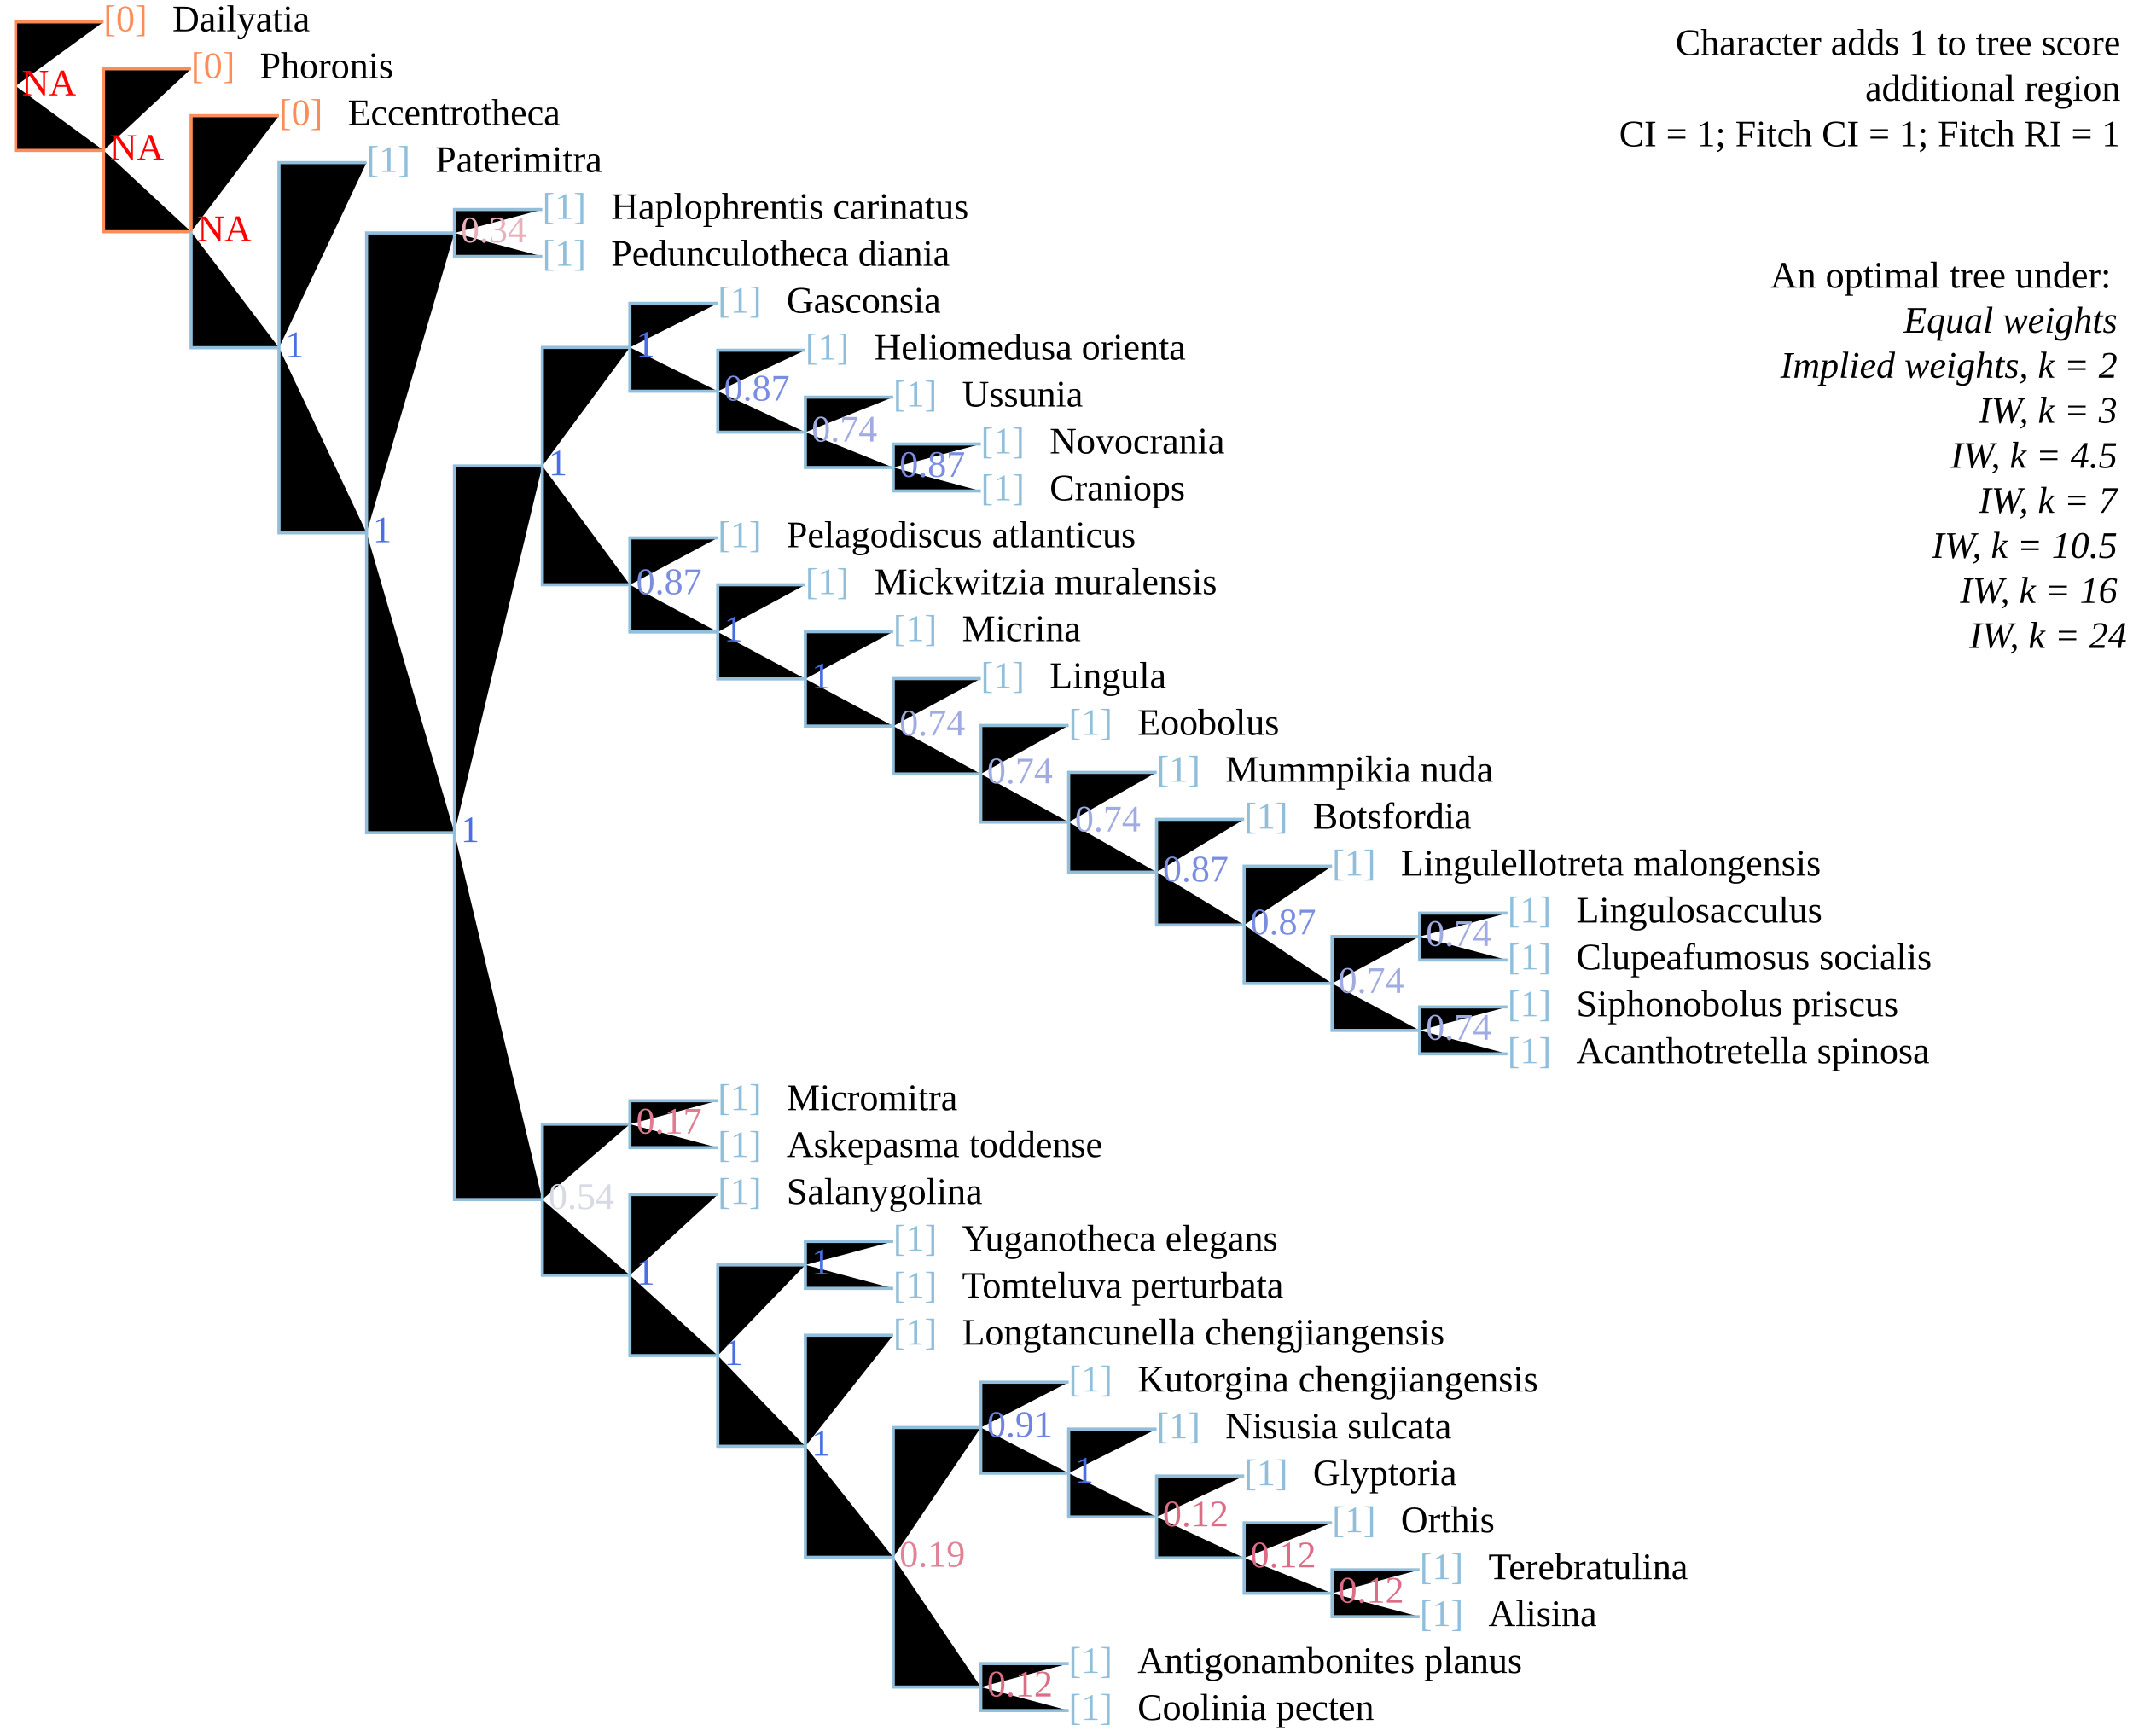
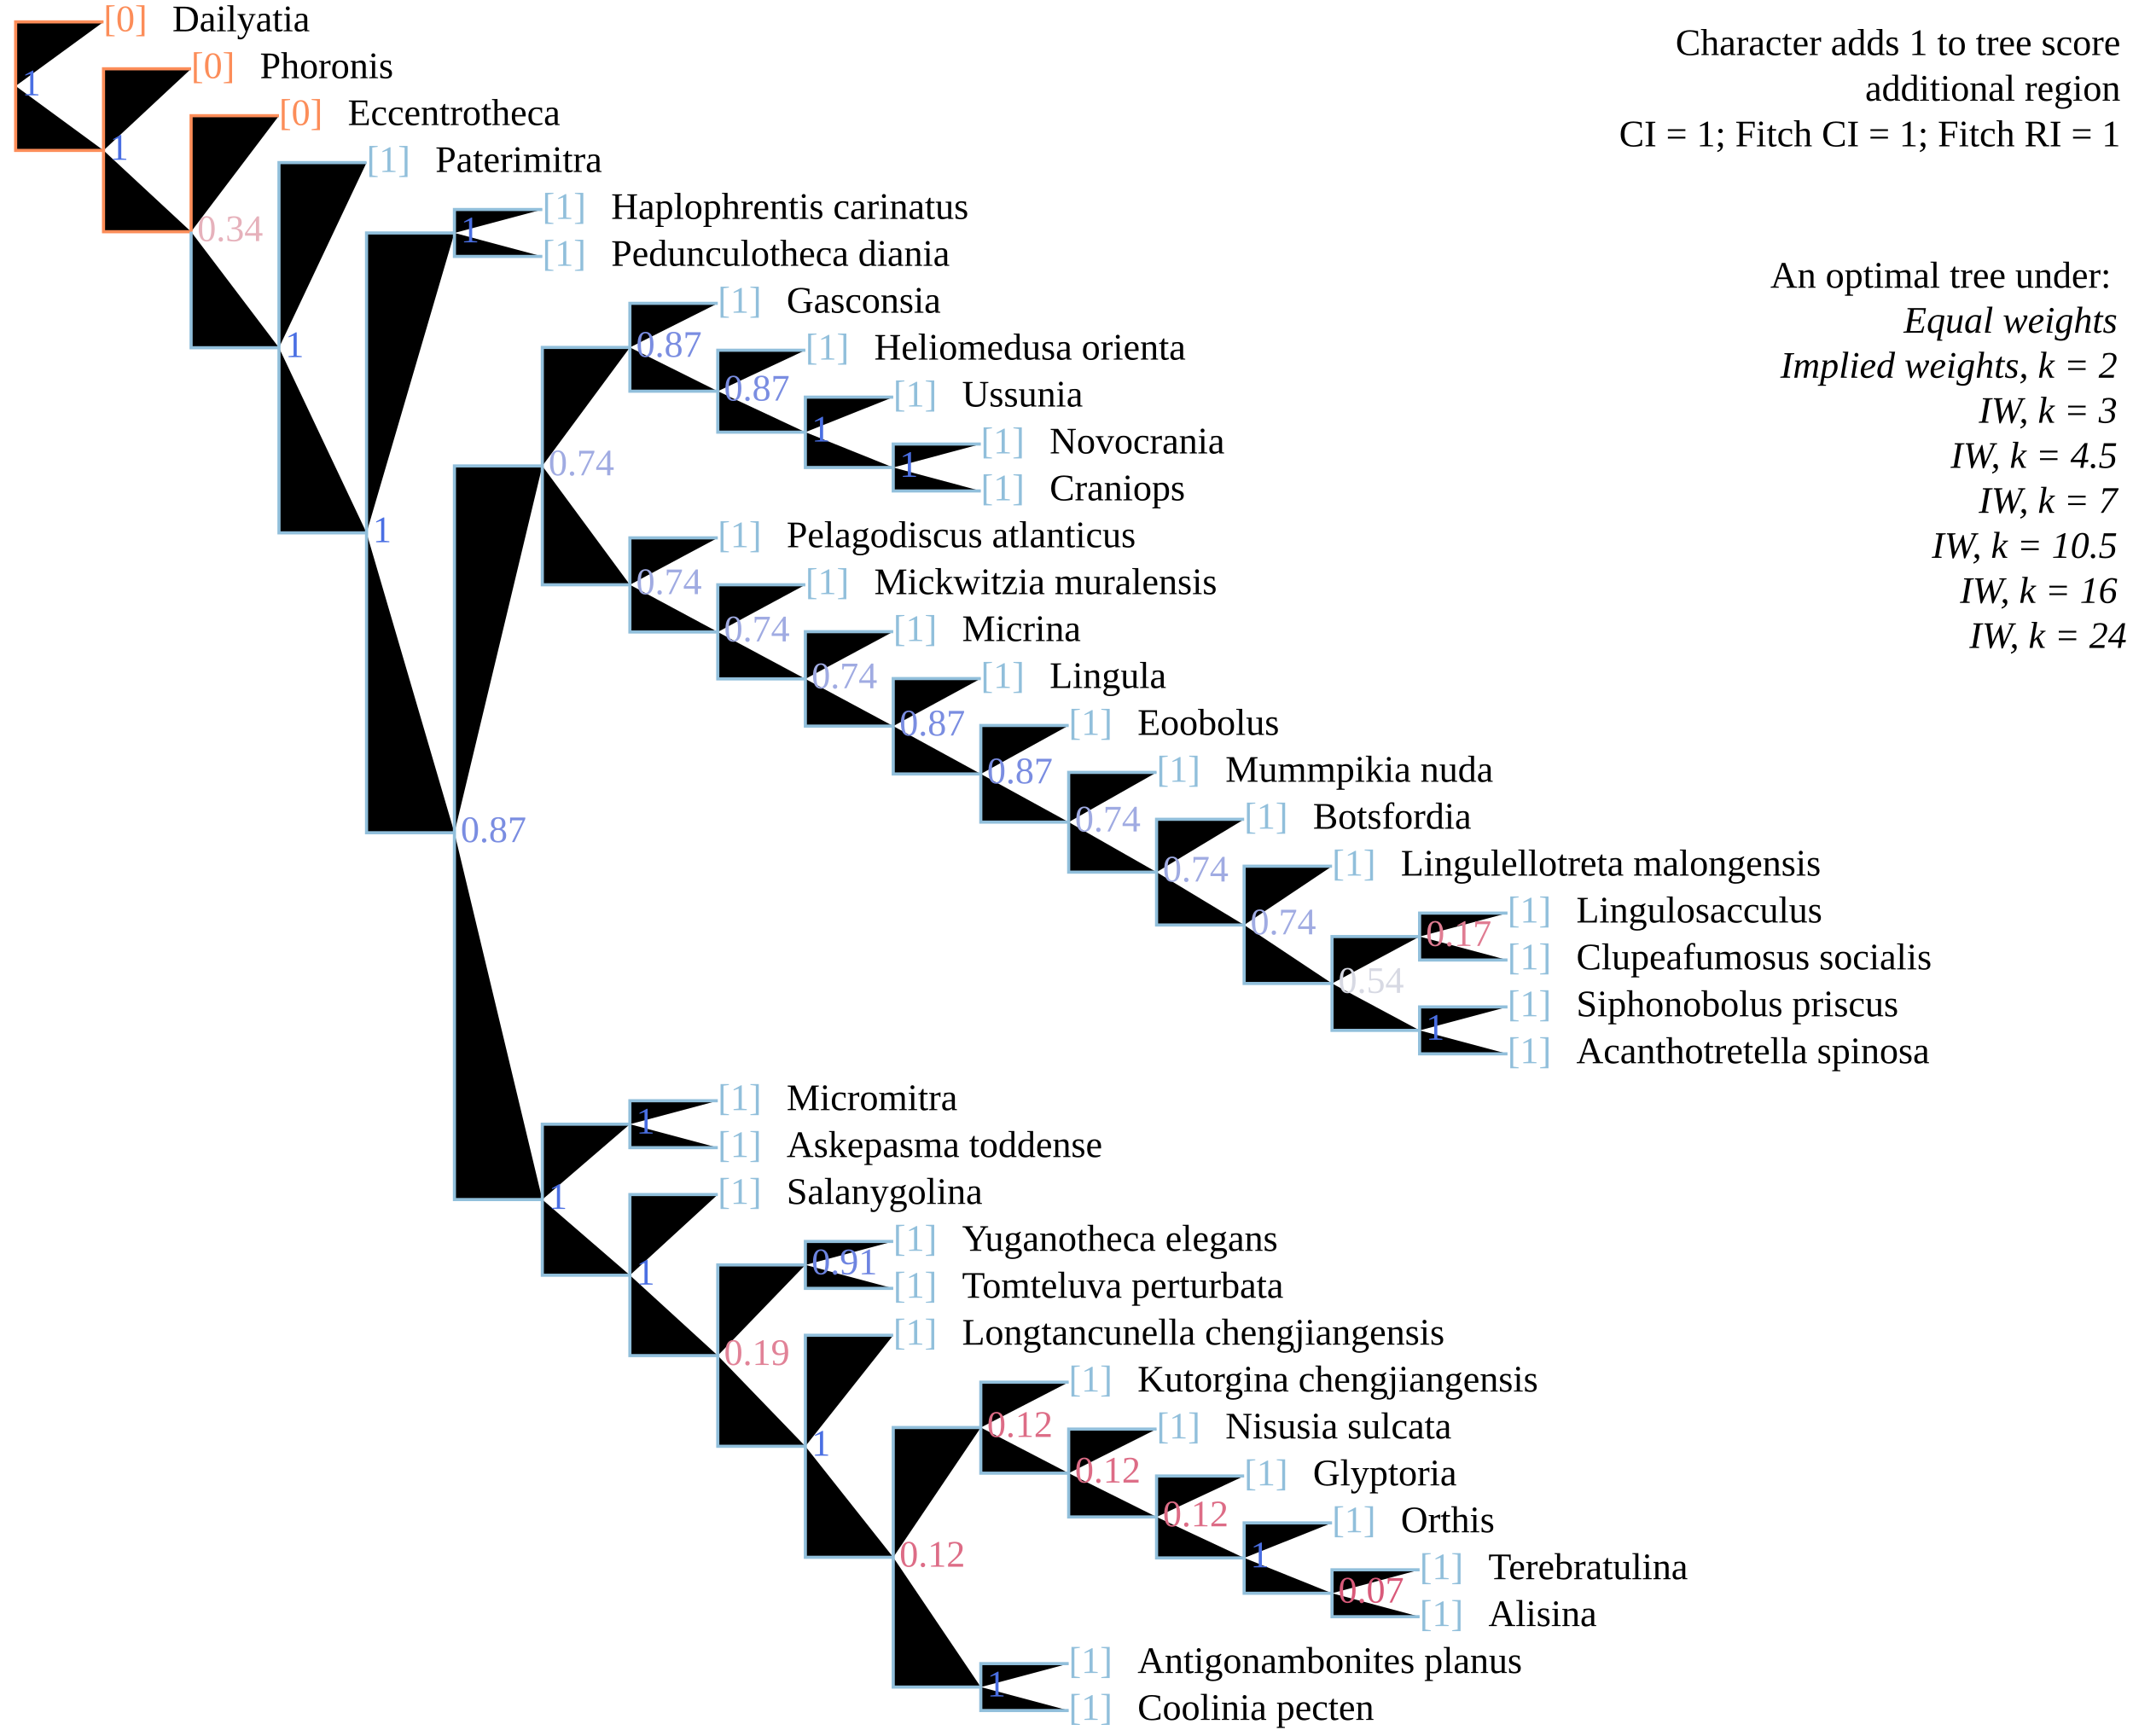
<svg xmlns="http://www.w3.org/2000/svg" version="1.1" width="682" height="555" class="tree" char="2">
  <text x="678" y="17.6" text-anchor="end" class="stepsLabel">Character adds <tspan class="score">1</tspan> to tree score</text>
  <text x="678" y="32.2" text-anchor="end" class="stepsLabel">
    <tspan class="score" /> additional region</text>
  <text x="678" y="46.8" text-anchor="end" class="stepsLabel">CI = 1; Fitch CI = 1; Fitch RI = 1</text>
  <text x="678" y="76" text-anchor="end" class="stepsLabel">
    <tspan dy="16">An optimal tree under:</tspan>
    <tspan x="680" style="font-style:italic" class="thisAn" dy="1.2em">Equal weights</tspan>
    <tspan x="680" style="font-style:italic" class="notThisAn" dy="1.2em">Implied weights, k = 2</tspan>
    <tspan x="680" style="font-style:italic" class="notThisAn" dy="1.2em">IW, k = 3</tspan>
    <tspan x="680" style="font-style:italic" class="notThisAn" dy="1.2em">IW, k = 4.5</tspan>
    <tspan x="680" style="font-style:italic" class="notThisAn" dy="1.2em">IW, k = 7</tspan>
    <tspan x="680" style="font-style:italic" class="notThisAn" dy="1.2em">IW, k = 10.5</tspan>
    <tspan x="680" style="font-style:italic" class="notThisAn" dy="1.2em">IW, k = 16</tspan>
    <tspan x="680" style="font-style:italic" class="notThisAn" dy="1.2em">IW, k = 24</tspan>
  </text>
  <text x="33.1" y="10" fill="#fc8d59" class="flag">[0]</text>
  <text x="55.1" y="10" class="taxonLabel">Dailyatia</text>
  <text x="89.2" y="40" fill="#fc8d59" class="flag">[0]</text>
  <text x="111.2" y="40" class="taxonLabel">Eccentrotheca</text>
  <text x="61.1" y="25" fill="#fc8d59" class="flag">[0]</text>
  <text x="83.1" y="25" class="taxonLabel">Phoronis</text>
  <text x="117.2" y="55" fill="#91bfdb" class="flag">[1]</text>
  <text x="139.2" y="55" class="taxonLabel">Paterimitra</text>
  <text x="173.4" y="85" fill="#91bfdb" class="flag">[1]</text>
  <text x="195.4" y="85" class="taxonLabel">Pedunculotheca diania</text>
  <text x="173.4" y="70" fill="#91bfdb" class="flag">[1]</text>
  <text x="195.4" y="70" class="taxonLabel">Haplophrentis carinatus</text>
  <text x="229.5" y="100" fill="#91bfdb" class="flag">[1]</text>
  <text x="251.5" y="100" class="taxonLabel">Gasconsia</text>
  <text x="257.5" y="115" fill="#91bfdb" class="flag">[1]</text>
  <text x="279.5" y="115" class="taxonLabel">Heliomedusa orienta</text>
  <text x="285.6" y="130" fill="#91bfdb" class="flag">[1]</text>
  <text x="307.6" y="130" class="taxonLabel">Ussunia</text>
  <text x="313.6" y="160" fill="#91bfdb" class="flag">[1]</text>
  <text x="335.6" y="160" class="taxonLabel">Craniops</text>
  <text x="313.6" y="145" fill="#91bfdb" class="flag">[1]</text>
  <text x="335.6" y="145" class="taxonLabel">Novocrania</text>
  <text x="229.5" y="175" fill="#91bfdb" class="flag">[1]</text>
  <text x="251.5" y="175" class="taxonLabel">Pelagodiscus atlanticus</text>
  <text x="257.5" y="190" fill="#91bfdb" class="flag">[1]</text>
  <text x="279.5" y="190" class="taxonLabel">Mickwitzia muralensis</text>
  <text x="285.6" y="205" fill="#91bfdb" class="flag">[1]</text>
  <text x="307.6" y="205" class="taxonLabel">Micrina</text>
  <text x="313.6" y="220" fill="#91bfdb" class="flag">[1]</text>
  <text x="335.6" y="220" class="taxonLabel">Lingula</text>
  <text x="341.7" y="235" fill="#91bfdb" class="flag">[1]</text>
  <text x="363.7" y="235" class="taxonLabel">Eoobolus</text>
  <text x="369.8" y="250" fill="#91bfdb" class="flag">[1]</text>
  <text x="391.8" y="250" class="taxonLabel">Mummpikia nuda</text>
  <text x="397.8" y="265" fill="#91bfdb" class="flag">[1]</text>
  <text x="419.8" y="265" class="taxonLabel">Botsfordia</text>
  <text x="482" y="295" fill="#91bfdb" class="flag">[1]</text>
  <text x="504" y="295" class="taxonLabel">Lingulosacculus</text>
  <text x="425.9" y="280" fill="#91bfdb" class="flag">[1]</text>
  <text x="447.9" y="280" class="taxonLabel">Lingulellotreta malongensis</text>
  <text x="482" y="310" fill="#91bfdb" class="flag">[1]</text>
  <text x="504" y="310" class="taxonLabel">Clupeafumosus socialis</text>
  <text x="482" y="340" fill="#91bfdb" class="flag">[1]</text>
  <text x="504" y="340" class="taxonLabel">Acanthotretella spinosa</text>
  <text x="482" y="325" fill="#91bfdb" class="flag">[1]</text>
  <text x="504" y="325" class="taxonLabel">Siphonobolus priscus</text>
  <text x="229.5" y="370" fill="#91bfdb" class="flag">[1]</text>
  <text x="251.5" y="370" class="taxonLabel">Askepasma toddense</text>
  <text x="229.5" y="355" fill="#91bfdb" class="flag">[1]</text>
  <text x="251.5" y="355" class="taxonLabel">Micromitra</text>
  <text x="229.5" y="385" fill="#91bfdb" class="flag">[1]</text>
  <text x="251.5" y="385" class="taxonLabel">Salanygolina</text>
  <text x="285.6" y="415" fill="#91bfdb" class="flag">[1]</text>
  <text x="307.6" y="415" class="taxonLabel">Tomteluva perturbata</text>
  <text x="285.6" y="400" fill="#91bfdb" class="flag">[1]</text>
  <text x="307.6" y="400" class="taxonLabel">Yuganotheca elegans</text>
  <text x="341.7" y="445" fill="#91bfdb" class="flag">[1]</text>
  <text x="363.7" y="445" class="taxonLabel">Kutorgina chengjiangensis</text>
  <text x="369.8" y="460" fill="#91bfdb" class="flag">[1]</text>
  <text x="391.8" y="460" class="taxonLabel">Nisusia sulcata</text>
  <text x="397.8" y="475" fill="#91bfdb" class="flag">[1]</text>
  <text x="419.8" y="475" class="taxonLabel">Glyptoria</text>
  <text x="285.6" y="430" fill="#91bfdb" class="flag">[1]</text>
  <text x="307.6" y="430" class="taxonLabel">Longtancunella chengjiangensis</text>
  <text x="453.9" y="520" fill="#91bfdb" class="flag">[1]</text>
  <text x="475.9" y="520" class="taxonLabel">Alisina</text>
  <text x="425.9" y="490" fill="#91bfdb" class="flag">[1]</text>
  <text x="447.9" y="490" class="taxonLabel">Orthis</text>
  <text x="453.9" y="505" fill="#91bfdb" class="flag">[1]</text>
  <text x="475.9" y="505" class="taxonLabel">Terebratulina</text>
  <text x="341.7" y="550" fill="#91bfdb" class="flag">[1]</text>
  <text x="363.7" y="550" class="taxonLabel">Coolinia pecten</text>
  <text x="341.7" y="535" fill="#91bfdb" class="flag">[1]</text>
  <text x="363.7" y="535" class="taxonLabel">Antigonambonites planus</text>
  <path d="M5,27.5V7H33.1M5,27.5V48.1H33.1M33.1,48.1V22H61.1M33.1,48.1V74.1H61.1M61.1,74.1V37H89.2" stroke="#fc8d59" />
  <path d="M61.1,74.1V111.2H89.2M89.2,111.2V52H117.2M89.2,111.2V170.4H117.2M117.2,170.4V74.5H145.3M145.3,74.5V67H173.4M145.3,74.5V82H173.4M117.2,170.4V266.3H145.3M145.3,266.3V149H173.4M173.4,149V111.1H201.4M201.4,111.1V97H229.5M201.4,111.1V125.1H229.5M229.5,125.1V112H257.5M229.5,125.1V138.2H257.5M257.5,138.2V127H285.6M257.5,138.2V149.5H285.6M285.6,149.5V142H313.6M285.6,149.5V157H313.6M173.4,149V187H201.4M201.4,187V172H229.5M201.4,187V202.1H229.5M229.5,202.1V187H257.5M229.5,202.1V217.1H257.5M257.5,217.1V202H285.6M257.5,217.1V232.2H285.6M285.6,232.2V217H313.6M285.6,232.2V247.5H313.6M313.6,247.5V232H341.7M313.6,247.5V262.9H341.7M341.7,262.9V247H369.8M341.7,262.9V278.9H369.8M369.8,278.9V262H397.8M369.8,278.9V295.8H397.8M397.8,295.8V277H425.9M397.8,295.8V314.5H425.9M425.9,314.5V299.5H453.9M453.9,299.5V292H482M453.9,299.5V307H482M425.9,314.5V329.5H453.9M453.9,329.5V322H482M453.9,329.5V337H482M145.3,266.3V383.6H173.4M173.4,383.6V359.5H201.4M201.4,359.5V352H229.5M201.4,359.5V367H229.5M173.4,383.6V407.8H201.4M201.4,407.8V382H229.5M201.4,407.8V433.5H229.5M229.5,433.5V404.5H257.5M257.5,404.5V397H285.6M257.5,404.5V412H285.6M229.5,433.5V462.5H257.5M257.5,462.5V427H285.6M257.5,462.5V498H285.6M285.6,498V456.5H313.6M313.6,456.5V442H341.7M313.6,456.5V471.1H341.7M341.7,471.1V457H369.8M341.7,471.1V485.1H369.8M369.8,485.1V472H397.8M369.8,485.1V498.2H397.8M397.8,498.2V487H425.9M397.8,498.2V509.5H425.9M425.9,509.5V502H453.9M425.9,509.5V517H453.9M285.6,498V539.5H313.6M313.6,539.5V532H341.7M313.6,539.5V547H341.7" stroke="#91bfdb" />
-   <text x="7" y="30.5" class="node" fill="red">NA</text>
-   <text x="35.1" y="51.1" class="node" fill="red">NA</text>
-   <text x="63.1" y="77.1" class="node" fill="red">NA</text>
+   <text x="7" y="30.5" class="node" fill="#4A6FE3">1</text>
+   <text x="35.1" y="51.1" class="node" fill="#4A6FE3">1</text>
+   <text x="63.1" y="77.1" class="node" fill="#E6B1BB">0.34</text>
  <text x="91.2" y="114.2" class="node" fill="#4A6FE3">1</text>
  <text x="119.2" y="173.4" class="node" fill="#4A6FE3">1</text>
-   <text x="147.3" y="77.5" class="node" fill="#E6B1BB">0.34</text>
-   <text x="147.3" y="269.3" class="node" fill="#4A6FE3">1</text>
-   <text x="175.4" y="152" class="node" fill="#4A6FE3">1</text>
-   <text x="203.4" y="114.1" class="node" fill="#4A6FE3">1</text>
+   <text x="147.3" y="77.5" class="node" fill="#4A6FE3">1</text>
+   <text x="147.3" y="269.3" class="node" fill="#7A8DE1">0.87</text>
+   <text x="175.4" y="152" class="node" fill="#A0ABE2">0.74</text>
+   <text x="203.4" y="114.1" class="node" fill="#7A8DE1">0.87</text>
  <text x="231.5" y="128.1" class="node" fill="#7A8DE1">0.87</text>
-   <text x="259.5" y="141.2" class="node" fill="#A0ABE2">0.74</text>
-   <text x="287.6" y="152.5" class="node" fill="#7A8DE1">0.87</text>
-   <text x="203.4" y="190" class="node" fill="#7A8DE1">0.87</text>
-   <text x="231.5" y="205.1" class="node" fill="#4A6FE3">1</text>
-   <text x="259.5" y="220.1" class="node" fill="#4A6FE3">1</text>
-   <text x="287.6" y="235.2" class="node" fill="#A0ABE2">0.74</text>
-   <text x="315.6" y="250.5" class="node" fill="#A0ABE2">0.74</text>
+   <text x="259.5" y="141.2" class="node" fill="#4A6FE3">1</text>
+   <text x="287.6" y="152.5" class="node" fill="#4A6FE3">1</text>
+   <text x="203.4" y="190" class="node" fill="#A0ABE2">0.74</text>
+   <text x="231.5" y="205.1" class="node" fill="#A0ABE2">0.74</text>
+   <text x="259.5" y="220.1" class="node" fill="#A0ABE2">0.74</text>
+   <text x="287.6" y="235.2" class="node" fill="#7A8DE1">0.87</text>
+   <text x="315.6" y="250.5" class="node" fill="#7A8DE1">0.87</text>
  <text x="343.7" y="265.9" class="node" fill="#A0ABE2">0.74</text>
-   <text x="371.8" y="281.9" class="node" fill="#7A8DE1">0.87</text>
-   <text x="399.8" y="298.8" class="node" fill="#7A8DE1">0.87</text>
-   <text x="427.9" y="317.5" class="node" fill="#A0ABE2">0.74</text>
-   <text x="455.9" y="302.5" class="node" fill="#A0ABE2">0.74</text>
-   <text x="455.9" y="332.5" class="node" fill="#A0ABE2">0.74</text>
-   <text x="175.4" y="386.6" class="node" fill="#D7D9E3">0.54</text>
-   <text x="203.4" y="362.5" class="node" fill="#E07C92">0.17</text>
+   <text x="371.8" y="281.9" class="node" fill="#A0ABE2">0.74</text>
+   <text x="399.8" y="298.8" class="node" fill="#A0ABE2">0.74</text>
+   <text x="427.9" y="317.5" class="node" fill="#D7D9E3">0.54</text>
+   <text x="455.9" y="302.5" class="node" fill="#E07C92">0.17</text>
+   <text x="455.9" y="332.5" class="node" fill="#4A6FE3">1</text>
+   <text x="175.4" y="386.6" class="node" fill="#4A6FE3">1</text>
+   <text x="203.4" y="362.5" class="node" fill="#4A6FE3">1</text>
  <text x="203.4" y="410.8" class="node" fill="#4A6FE3">1</text>
-   <text x="231.5" y="436.5" class="node" fill="#4A6FE3">1</text>
-   <text x="259.5" y="407.5" class="node" fill="#4A6FE3">1</text>
+   <text x="231.5" y="436.5" class="node" fill="#E18297">0.19</text>
+   <text x="259.5" y="407.5" class="node" fill="#6D84E1">0.91</text>
  <text x="259.5" y="465.5" class="node" fill="#4A6FE3">1</text>
-   <text x="287.6" y="501" class="node" fill="#E18297">0.19</text>
-   <text x="315.6" y="459.5" class="node" fill="#6D84E1">0.91</text>
-   <text x="343.7" y="474.1" class="node" fill="#4A6FE3">1</text>
+   <text x="287.6" y="501" class="node" fill="#DD6C86">0.12</text>
+   <text x="315.6" y="459.5" class="node" fill="#DD6C86">0.12</text>
+   <text x="343.7" y="474.1" class="node" fill="#DD6C86">0.12</text>
  <text x="371.8" y="488.1" class="node" fill="#DD6C86">0.12</text>
-   <text x="399.8" y="501.2" class="node" fill="#DD6C86">0.12</text>
-   <text x="427.9" y="512.5" class="node" fill="#DD6C86">0.12</text>
-   <text x="315.6" y="542.5" class="node" fill="#DD6C86">0.12</text>
+   <text x="399.8" y="501.2" class="node" fill="#4A6FE3">1</text>
+   <text x="427.9" y="512.5" class="node" fill="#D95A7A">0.07</text>
+   <text x="315.6" y="542.5" class="node" fill="#4A6FE3">1</text>
</svg>
